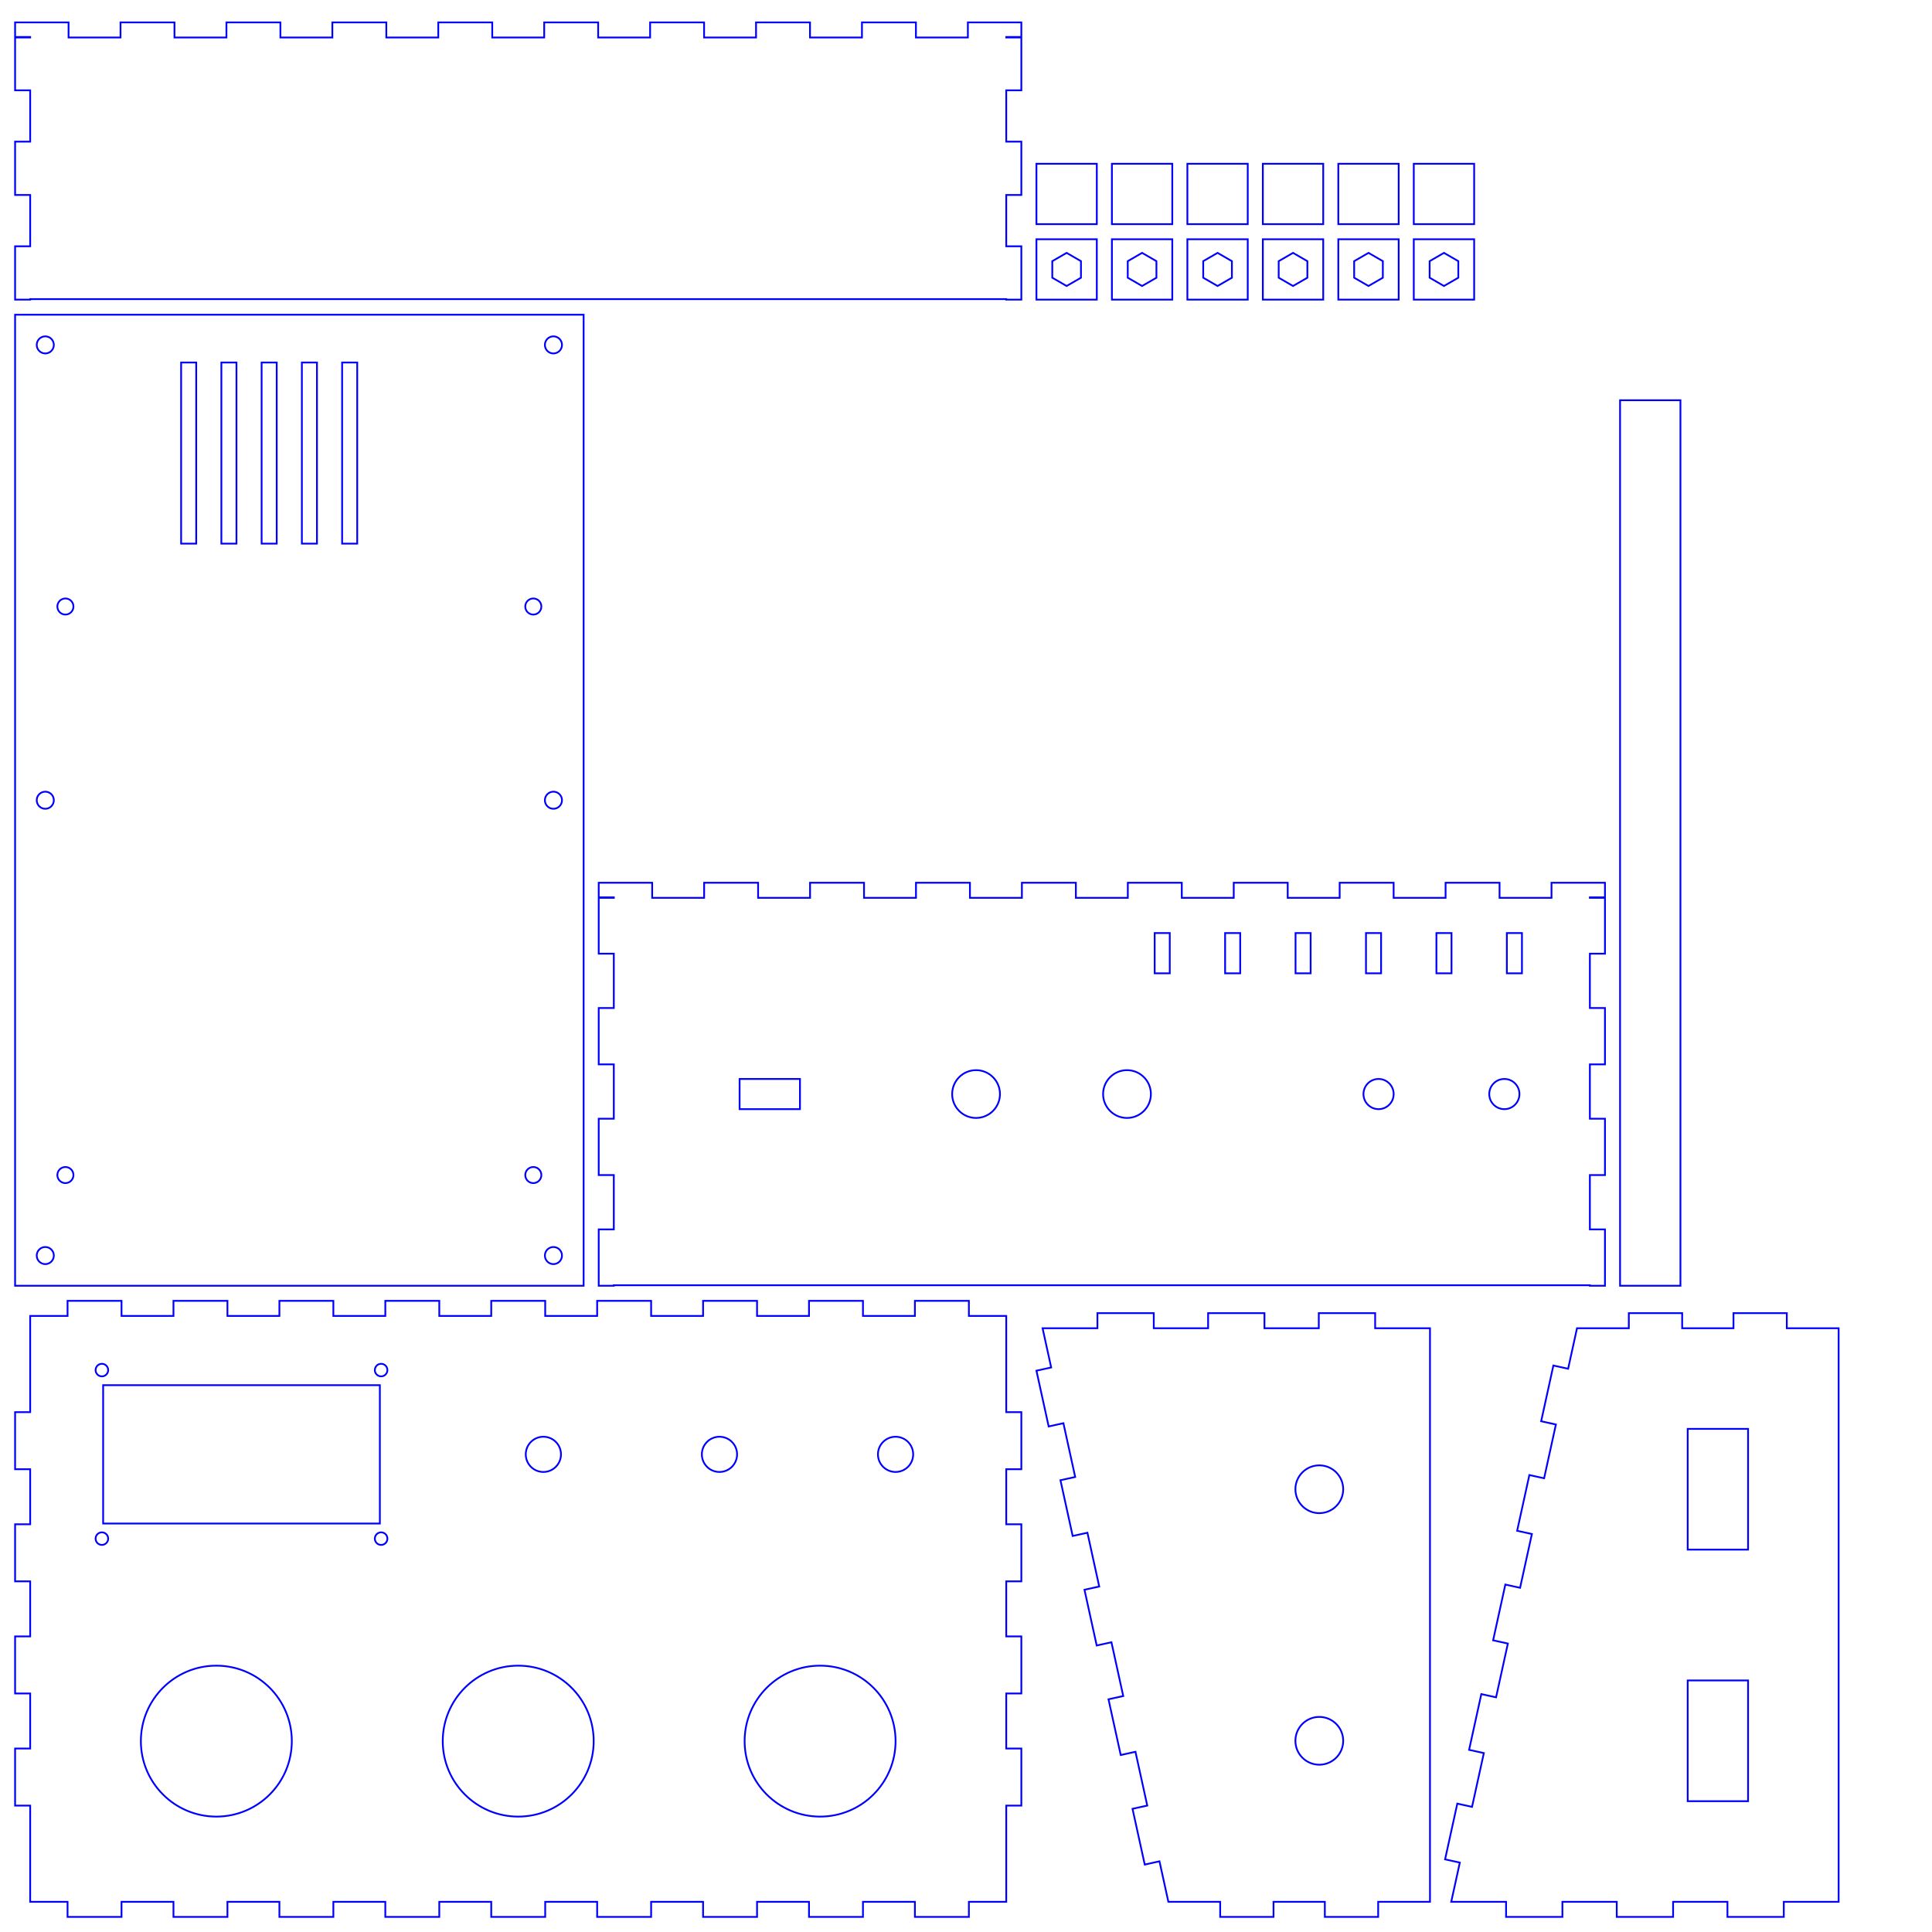
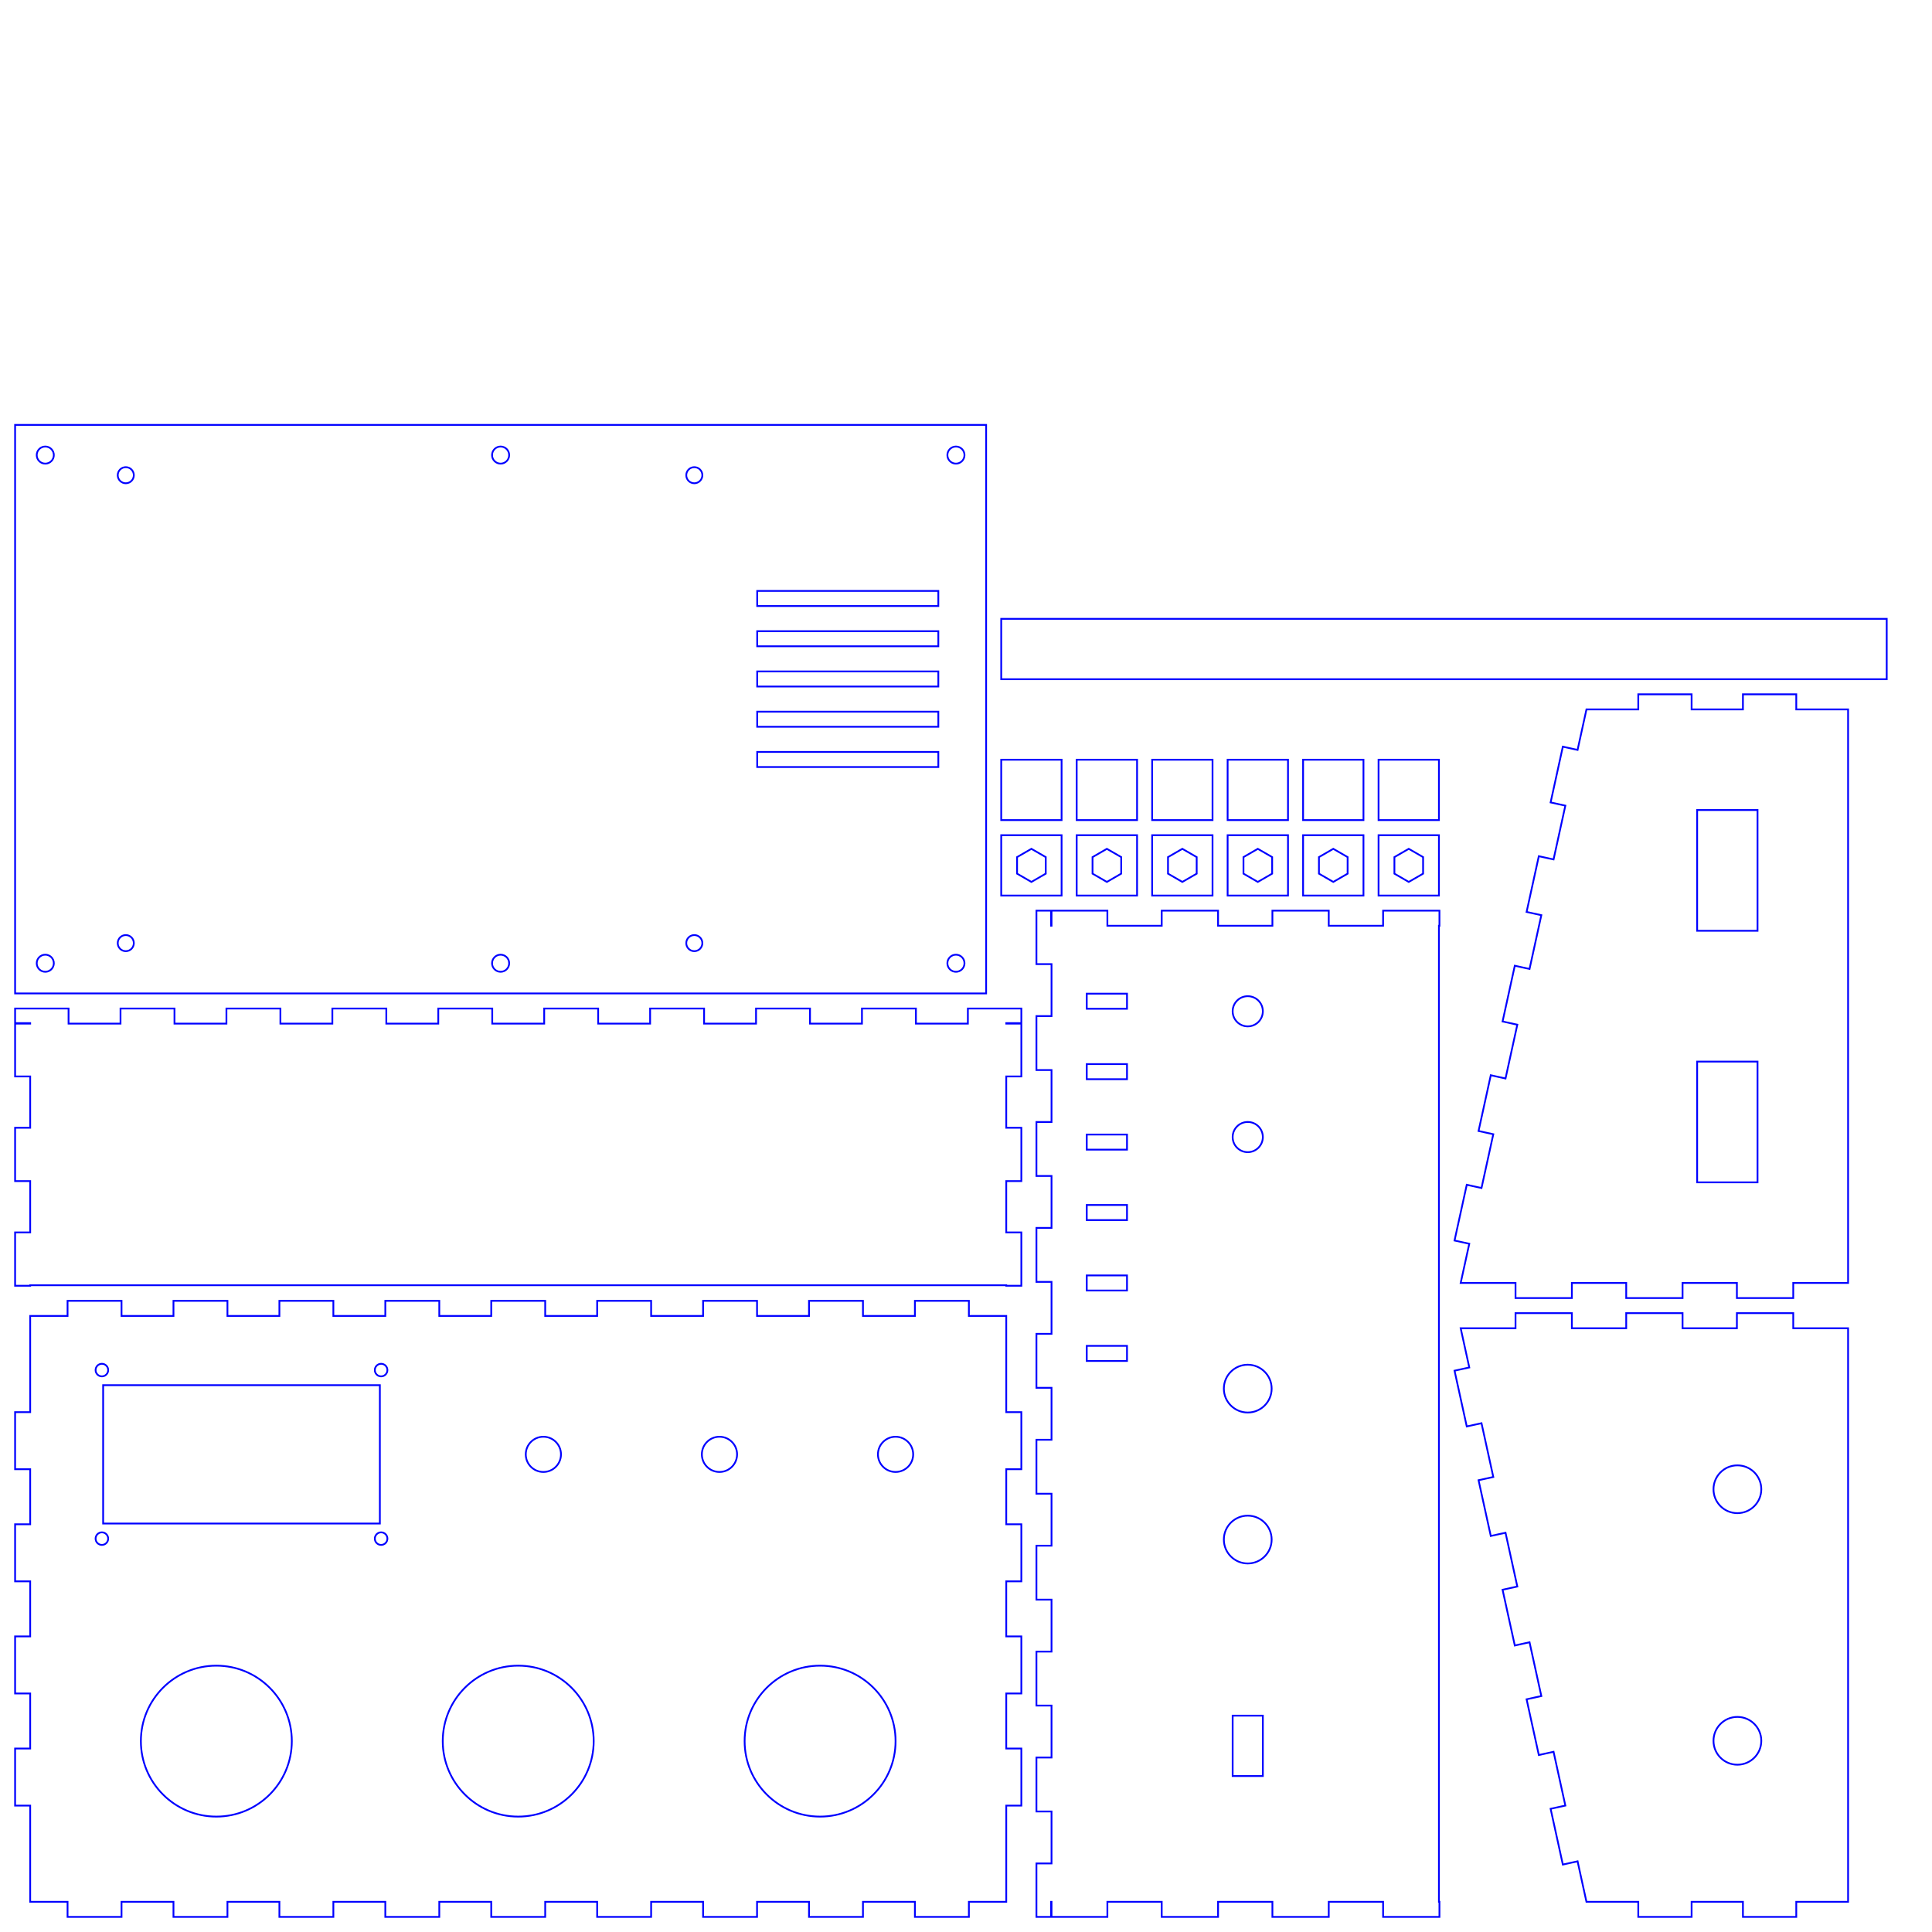
<svg xmlns="http://www.w3.org/2000/svg" width="384.0mm" height="384.0mm" viewBox="0 0 384.0 384.0">
  <path d="M 6.000 378.000 L 13.426 378.000 L 13.426 381.000 L 24.153 381.000 L 24.153 378.000 L 34.479 378.000 L 34.479 381.000 L 45.205 381.000 L 45.205 378.000 L 55.532 378.000 L 55.532 381.000 L 66.258 381.000 L 66.258 378.000 L 76.584 378.000 L 76.584 381.000 L 87.311 381.000 L 87.311 378.000 L 97.637 378.000 L 97.637 381.000 L 108.363 381.000 L 108.363 378.000 L 118.689 378.000 L 118.689 381.000 L 129.416 381.000 L 129.416 378.000 L 139.742 378.000 L 139.742 381.000 L 150.468 381.000 L 150.468 378.000 L 160.795 378.000 L 160.795 381.000 L 171.521 381.000 L 171.521 378.000 L 181.847 378.000 L 181.847 381.000 L 192.574 381.000 L 192.574 378.000 L 200.000 378.000 L 200.000 358.878 L 203.000 358.878 L 203.000 347.534 L 200.000 347.534 L 200.000 336.591 L 203.000 336.591 L 203.000 325.248 L 200.000 325.248 L 200.000 314.304 L 203.000 314.304 L 203.000 302.961 L 200.000 302.961 L 200.000 292.018 L 203.000 292.018 L 203.000 280.675 L 200.000 280.675 L 200.000 261.552 L 192.574 261.552 L 192.574 258.552 L 181.847 258.552 L 181.847 261.552 L 171.521 261.552 L 171.521 258.552 L 160.795 258.552 L 160.795 261.552 L 150.468 261.552 L 150.468 258.552 L 139.742 258.552 L 139.742 261.552 L 129.416 261.552 L 129.416 258.552 L 118.689 258.552 L 118.689 261.552 L 108.363 261.552 L 108.363 258.552 L 97.637 258.552 L 97.637 261.552 L 87.311 261.552 L 87.311 258.552 L 76.584 258.552 L 76.584 261.552 L 66.258 261.552 L 66.258 258.552 L 55.532 258.552 L 55.532 261.552 L 45.205 261.552 L 45.205 258.552 L 34.479 258.552 L 34.479 261.552 L 24.153 261.552 L 24.153 258.552 L 13.426 258.552 L 13.426 261.552 L 6.000 261.552 L 6.000 280.675 L 3.000 280.675 L 3.000 292.018 L 6.000 292.018 L 6.000 302.961 L 3.000 302.961 L 3.000 314.304 L 6.000 314.304 L 6.000 325.248 L 3.000 325.248 L 3.000 336.591 L 6.000 336.591 L 6.000 347.534 L 3.000 347.534 L 3.000 358.878 L 6.000 358.878 Z" fill="none" stroke="#0000FF" stroke-width="0.35" />
  <circle cx="43.000" cy="346.064" r="15.000" fill="none" stroke="#0000FF" stroke-width="0.35" />
  <circle cx="103.000" cy="346.064" r="15.000" fill="none" stroke="#0000FF" stroke-width="0.35" />
  <circle cx="163.000" cy="346.064" r="15.000" fill="none" stroke="#0000FF" stroke-width="0.35" />
  <circle cx="108.000" cy="289.064" r="3.500" fill="none" stroke="#0000FF" stroke-width="0.35" />
  <circle cx="143.000" cy="289.064" r="3.500" fill="none" stroke="#0000FF" stroke-width="0.35" />
  <circle cx="178.000" cy="289.064" r="3.500" fill="none" stroke="#0000FF" stroke-width="0.35" />
  <circle cx="20.250" cy="305.814" r="1.250" fill="none" stroke="#0000FF" stroke-width="0.35" />
  <circle cx="20.250" cy="272.314" r="1.250" fill="none" stroke="#0000FF" stroke-width="0.35" />
  <circle cx="75.750" cy="305.814" r="1.250" fill="none" stroke="#0000FF" stroke-width="0.35" />
  <circle cx="75.750" cy="272.314" r="1.250" fill="none" stroke="#0000FF" stroke-width="0.35" />
  <rect x="20.500" y="275.314" width="55.000" height="27.500" fill="none" stroke="#0000FF" stroke-width="0.35" />
-   <path d="M 284.221 378.000 L 284.221 264.000 L 273.321 264.000 L 273.321 261.000 L 262.121 261.000 L 262.121 264.000 L 251.321 264.000 L 251.321 261.000 L 240.121 261.000 L 240.121 264.000 L 229.321 264.000 L 229.321 261.000 L 218.121 261.000 L 218.121 264.000 L 207.221 264.000 L 208.930 271.794 L 206.000 272.436 L 208.430 283.516 L 211.360 282.874 L 213.704 293.563 L 210.774 294.206 L 213.204 305.286 L 216.134 304.643 L 218.478 315.332 L 215.548 315.975 L 217.978 327.055 L 220.908 326.412 L 223.252 337.102 L 220.322 337.744 L 222.752 348.824 L 225.682 348.182 L 228.026 358.871 L 225.096 359.514 L 227.526 370.594 L 230.456 369.951 L 232.221 378.000 L 242.521 378.000 L 242.521 381.000 L 253.121 381.000 L 253.121 378.000 L 263.321 378.000 L 263.321 381.000 L 273.921 381.000 L 273.921 378.000 Z" fill="none" stroke="#0000FF" stroke-width="0.35" />
-   <circle cx="262.221" cy="346.000" r="4.750" fill="none" stroke="#0000FF" stroke-width="0.35" />
-   <circle cx="262.221" cy="296.000" r="4.750" fill="none" stroke="#0000FF" stroke-width="0.35" />
-   <path d="M 355.142 264.000 L 355.142 261.000 L 344.542 261.000 L 344.542 264.000 L 334.342 264.000 L 334.342 261.000 L 323.742 261.000 L 323.742 264.000 L 313.442 264.000 L 311.677 272.049 L 308.747 271.406 L 306.317 282.486 L 309.247 283.129 L 306.903 293.818 L 303.973 293.176 L 301.543 304.256 L 304.474 304.898 L 302.129 315.588 L 299.199 314.945 L 296.769 326.025 L 299.700 326.668 L 297.355 337.357 L 294.425 336.714 L 291.995 347.794 L 294.926 348.437 L 292.581 359.126 L 289.651 358.484 L 287.221 369.564 L 290.152 370.206 L 288.442 378.000 L 299.342 378.000 L 299.342 381.000 L 310.542 381.000 L 310.542 378.000 L 321.342 378.000 L 321.342 381.000 L 332.542 381.000 L 332.542 378.000 L 343.342 378.000 L 343.342 381.000 L 354.542 381.000 L 354.542 378.000 L 365.442 378.000 L 365.442 264.000 Z" fill="none" stroke="#0000FF" stroke-width="0.35" />
-   <rect x="335.442" y="284.000" width="12.000" height="24.000" fill="none" stroke="#0000FF" stroke-width="0.35" />
-   <rect x="335.442" y="334.000" width="12.000" height="24.000" fill="none" stroke="#0000FF" stroke-width="0.35" />
-   <path d="M 116.000 255.552 L 116.000 62.552 L 3.000 62.552 L 3.000 255.552 Z" fill="none" stroke="#0000FF" stroke-width="0.35" />
-   <circle cx="110.000" cy="249.552" r="1.700" fill="none" stroke="#0000FF" stroke-width="0.35" />
-   <circle cx="9.000" cy="249.552" r="1.700" fill="none" stroke="#0000FF" stroke-width="0.35" />
-   <circle cx="110.000" cy="159.052" r="1.700" fill="none" stroke="#0000FF" stroke-width="0.35" />
-   <circle cx="9.000" cy="159.052" r="1.700" fill="none" stroke="#0000FF" stroke-width="0.35" />
-   <circle cx="110.000" cy="68.552" r="1.700" fill="none" stroke="#0000FF" stroke-width="0.35" />
-   <circle cx="9.000" cy="68.552" r="1.700" fill="none" stroke="#0000FF" stroke-width="0.35" />
-   <circle cx="106.000" cy="233.552" r="1.600" fill="none" stroke="#0000FF" stroke-width="0.35" />
-   <circle cx="106.000" cy="120.552" r="1.600" fill="none" stroke="#0000FF" stroke-width="0.35" />
-   <circle cx="13.000" cy="233.552" r="1.600" fill="none" stroke="#0000FF" stroke-width="0.35" />
-   <circle cx="13.000" cy="120.552" r="1.600" fill="none" stroke="#0000FF" stroke-width="0.35" />
-   <rect x="68.000" y="72.052" width="3.000" height="36.000" fill="none" stroke="#0000FF" stroke-width="0.35" />
-   <rect x="60.000" y="72.052" width="3.000" height="36.000" fill="none" stroke="#0000FF" stroke-width="0.35" />
-   <rect x="52.000" y="72.052" width="3.000" height="36.000" fill="none" stroke="#0000FF" stroke-width="0.35" />
-   <rect x="44.000" y="72.052" width="3.000" height="36.000" fill="none" stroke="#0000FF" stroke-width="0.35" />
-   <rect x="36.000" y="72.052" width="3.000" height="36.000" fill="none" stroke="#0000FF" stroke-width="0.35" />
-   <path d="M 122.000 255.452 L 316.000 255.452 L 316.000 255.552 L 319.000 255.552 L 319.000 244.352 L 316.000 244.352 L 316.000 233.552 L 319.000 233.552 L 319.000 222.352 L 316.000 222.352 L 316.000 211.552 L 319.000 211.552 L 319.000 200.352 L 316.000 200.352 L 316.000 189.552 L 319.000 189.552 L 319.000 178.352 L 316.000 178.352 L 316.000 178.452 L 319.000 178.452 L 319.000 175.452 L 308.374 175.452 L 308.374 178.452 L 298.047 178.452 L 298.047 175.452 L 287.321 175.452 L 287.321 178.452 L 276.995 178.452 L 276.995 175.452 L 266.268 175.452 L 266.268 178.452 L 255.942 178.452 L 255.942 175.452 L 245.216 175.452 L 245.216 178.452 L 234.889 178.452 L 234.889 175.452 L 224.163 175.452 L 224.163 178.452 L 213.837 178.452 L 213.837 175.452 L 203.111 175.452 L 203.111 178.452 L 192.784 178.452 L 192.784 175.452 L 182.058 175.452 L 182.058 178.452 L 171.732 178.452 L 171.732 175.452 L 161.005 175.452 L 161.005 178.452 L 150.679 178.452 L 150.679 175.452 L 139.953 175.452 L 139.953 178.452 L 129.626 178.452 L 129.626 175.452 L 119.000 175.452 L 119.000 178.452 L 122.000 178.452 L 122.000 178.352 L 119.000 178.352 L 119.000 189.552 L 122.000 189.552 L 122.000 200.352 L 119.000 200.352 L 119.000 211.552 L 122.000 211.552 L 122.000 222.352 L 119.000 222.352 L 119.000 233.552 L 122.000 233.552 L 122.000 244.352 L 119.000 244.352 L 119.000 255.552 L 122.000 255.552 Z" fill="none" stroke="#0000FF" stroke-width="0.35" />
-   <circle cx="194.000" cy="217.452" r="4.750" fill="none" stroke="#0000FF" stroke-width="0.35" />
-   <circle cx="224.000" cy="217.452" r="4.750" fill="none" stroke="#0000FF" stroke-width="0.35" />
-   <circle cx="274.000" cy="217.452" r="3.000" fill="none" stroke="#0000FF" stroke-width="0.35" />
-   <circle cx="299.000" cy="217.452" r="3.000" fill="none" stroke="#0000FF" stroke-width="0.35" />
-   <rect x="147.000" y="214.452" width="12.000" height="6.000" fill="none" stroke="#0000FF" stroke-width="0.35" />
-   <rect x="229.500" y="185.452" width="3.000" height="8.000" fill="none" stroke="#0000FF" stroke-width="0.35" />
-   <rect x="243.500" y="185.452" width="3.000" height="8.000" fill="none" stroke="#0000FF" stroke-width="0.35" />
-   <rect x="257.500" y="185.452" width="3.000" height="8.000" fill="none" stroke="#0000FF" stroke-width="0.35" />
-   <rect x="271.500" y="185.452" width="3.000" height="8.000" fill="none" stroke="#0000FF" stroke-width="0.35" />
-   <rect x="285.500" y="185.452" width="3.000" height="8.000" fill="none" stroke="#0000FF" stroke-width="0.35" />
-   <rect x="299.500" y="185.452" width="3.000" height="8.000" fill="none" stroke="#0000FF" stroke-width="0.35" />
-   <path d="M 322.000 255.552 L 334.000 255.552 L 334.000 79.552 L 322.000 79.552 Z" fill="none" stroke="#0000FF" stroke-width="0.35" />
-   <path d="M 6.000 59.452 L 200.000 59.452 L 200.000 59.552 L 203.000 59.552 L 203.000 48.952 L 200.000 48.952 L 200.000 38.752 L 203.000 38.752 L 203.000 28.152 L 200.000 28.152 L 200.000 17.952 L 203.000 17.952 L 203.000 7.352 L 200.000 7.352 L 200.000 7.452 L 203.000 7.452 L 203.000 4.452 L 192.374 4.452 L 192.374 7.452 L 182.047 7.452 L 182.047 4.452 L 171.321 4.452 L 171.321 7.452 L 160.995 7.452 L 160.995 4.452 L 150.268 4.452 L 150.268 7.452 L 139.942 7.452 L 139.942 4.452 L 129.216 4.452 L 129.216 7.452 L 118.889 7.452 L 118.889 4.452 L 108.163 4.452 L 108.163 7.452 L 97.837 7.452 L 97.837 4.452 L 87.111 4.452 L 87.111 7.452 L 76.784 7.452 L 76.784 4.452 L 66.058 4.452 L 66.058 7.452 L 55.732 7.452 L 55.732 4.452 L 45.005 4.452 L 45.005 7.452 L 34.679 7.452 L 34.679 4.452 L 23.953 4.452 L 23.953 7.452 L 13.626 7.452 L 13.626 4.452 L 3.000 4.452 L 3.000 7.452 L 6.000 7.452 L 6.000 7.352 L 3.000 7.352 L 3.000 17.952 L 6.000 17.952 L 6.000 28.152 L 3.000 28.152 L 3.000 38.752 L 6.000 38.752 L 6.000 48.952 L 3.000 48.952 L 3.000 59.552 L 6.000 59.552 Z" fill="none" stroke="#0000FF" stroke-width="0.35" />
-   <path d="M 206.000 59.552 L 218.000 59.552 L 218.000 47.552 L 206.000 47.552 Z" fill="none" stroke="#0000FF" stroke-width="0.35" />
-   <path d="M 214.850 51.907 L 212.000 50.261 L 209.150 51.907 L 209.150 55.198 L 212.000 56.843 L 214.850 55.198 Z" fill="none" stroke="#0000FF" stroke-width="0.35" />
-   <path d="M 206.000 44.552 L 218.000 44.552 L 218.000 32.552 L 206.000 32.552 Z" fill="none" stroke="#0000FF" stroke-width="0.35" />
-   <path d="M 221.000 59.552 L 233.000 59.552 L 233.000 47.552 L 221.000 47.552 Z" fill="none" stroke="#0000FF" stroke-width="0.35" />
-   <path d="M 229.850 51.907 L 227.000 50.261 L 224.150 51.907 L 224.150 55.198 L 227.000 56.843 L 229.850 55.198 Z" fill="none" stroke="#0000FF" stroke-width="0.35" />
-   <path d="M 221.000 44.552 L 233.000 44.552 L 233.000 32.552 L 221.000 32.552 Z" fill="none" stroke="#0000FF" stroke-width="0.35" />
-   <path d="M 236.000 59.552 L 248.000 59.552 L 248.000 47.552 L 236.000 47.552 Z" fill="none" stroke="#0000FF" stroke-width="0.35" />
-   <path d="M 244.850 51.907 L 242.000 50.261 L 239.150 51.907 L 239.150 55.198 L 242.000 56.843 L 244.850 55.198 Z" fill="none" stroke="#0000FF" stroke-width="0.35" />
-   <path d="M 236.000 44.552 L 248.000 44.552 L 248.000 32.552 L 236.000 32.552 Z" fill="none" stroke="#0000FF" stroke-width="0.35" />
-   <path d="M 251.000 59.552 L 263.000 59.552 L 263.000 47.552 L 251.000 47.552 Z" fill="none" stroke="#0000FF" stroke-width="0.35" />
-   <path d="M 259.850 51.907 L 257.000 50.261 L 254.150 51.907 L 254.150 55.198 L 257.000 56.843 L 259.850 55.198 Z" fill="none" stroke="#0000FF" stroke-width="0.35" />
-   <path d="M 251.000 44.552 L 263.000 44.552 L 263.000 32.552 L 251.000 32.552 Z" fill="none" stroke="#0000FF" stroke-width="0.35" />
-   <path d="M 266.000 59.552 L 278.000 59.552 L 278.000 47.552 L 266.000 47.552 Z" fill="none" stroke="#0000FF" stroke-width="0.35" />
-   <path d="M 274.850 51.907 L 272.000 50.261 L 269.150 51.907 L 269.150 55.198 L 272.000 56.843 L 274.850 55.198 Z" fill="none" stroke="#0000FF" stroke-width="0.35" />
-   <path d="M 266.000 44.552 L 278.000 44.552 L 278.000 32.552 L 266.000 32.552 Z" fill="none" stroke="#0000FF" stroke-width="0.35" />
-   <path d="M 281.000 59.552 L 293.000 59.552 L 293.000 47.552 L 281.000 47.552 Z" fill="none" stroke="#0000FF" stroke-width="0.35" />
-   <path d="M 289.850 51.907 L 287.000 50.261 L 284.150 51.907 L 284.150 55.198 L 287.000 56.843 L 289.850 55.198 Z" fill="none" stroke="#0000FF" stroke-width="0.35" />
-   <path d="M 281.000 44.552 L 293.000 44.552 L 293.000 32.552 L 281.000 32.552 Z" fill="none" stroke="#0000FF" stroke-width="0.35" />
+   <path d="M 6.000 255.452 L 200.000 255.452 L 200.000 255.552 L 203.000 255.552 L 203.000 244.952 L 200.000 244.952 L 200.000 234.752 L 203.000 234.752 L 203.000 224.152 L 200.000 224.152 L 200.000 213.952 L 203.000 213.952 L 203.000 203.352 L 200.000 203.352 L 200.000 203.452 L 203.000 203.452 L 203.000 200.452 L 192.374 200.452 L 192.374 203.452 L 182.047 203.452 L 182.047 200.452 L 171.321 200.452 L 171.321 203.452 L 160.995 203.452 L 160.995 200.452 L 150.268 200.452 L 150.268 203.452 L 139.942 203.452 L 139.942 200.452 L 129.216 200.452 L 129.216 203.452 L 118.889 203.452 L 118.889 200.452 L 108.163 200.452 L 108.163 203.452 L 97.837 203.452 L 97.837 200.452 L 87.111 200.452 L 87.111 203.452 L 76.784 203.452 L 76.784 200.452 L 66.058 200.452 L 66.058 203.452 L 55.732 203.452 L 55.732 200.452 L 45.005 200.452 L 45.005 203.452 L 34.679 203.452 L 34.679 200.452 L 23.953 200.452 L 23.953 203.452 L 13.626 203.452 L 13.626 200.452 L 3.000 200.452 L 3.000 203.452 L 6.000 203.452 L 6.000 203.352 L 3.000 203.352 L 3.000 213.952 L 6.000 213.952 L 6.000 224.152 L 3.000 224.152 L 3.000 234.752 L 6.000 234.752 L 6.000 244.952 L 3.000 244.952 L 3.000 255.552 L 6.000 255.552 Z" fill="none" stroke="#0000FF" stroke-width="0.35" />
+   <path d="M 286.000 378.000 L 286.000 184.000 L 286.100 184.000 L 286.100 181.000 L 274.900 181.000 L 274.900 184.000 L 264.100 184.000 L 264.100 181.000 L 252.900 181.000 L 252.900 184.000 L 242.100 184.000 L 242.100 181.000 L 230.900 181.000 L 230.900 184.000 L 220.100 184.000 L 220.100 181.000 L 208.900 181.000 L 208.900 184.000 L 209.000 184.000 L 209.000 181.000 L 206.000 181.000 L 206.000 191.626 L 209.000 191.626 L 209.000 201.953 L 206.000 201.953 L 206.000 212.679 L 209.000 212.679 L 209.000 223.005 L 206.000 223.005 L 206.000 233.732 L 209.000 233.732 L 209.000 244.058 L 206.000 244.058 L 206.000 254.784 L 209.000 254.784 L 209.000 265.111 L 206.000 265.111 L 206.000 275.837 L 209.000 275.837 L 209.000 286.163 L 206.000 286.163 L 206.000 296.889 L 209.000 296.889 L 209.000 307.216 L 206.000 307.216 L 206.000 317.942 L 209.000 317.942 L 209.000 328.268 L 206.000 328.268 L 206.000 338.995 L 209.000 338.995 L 209.000 349.321 L 206.000 349.321 L 206.000 360.047 L 209.000 360.047 L 209.000 370.374 L 206.000 370.374 L 206.000 381.000 L 209.000 381.000 L 209.000 378.000 L 208.900 378.000 L 208.900 381.000 L 220.100 381.000 L 220.100 378.000 L 230.900 378.000 L 230.900 381.000 L 242.100 381.000 L 242.100 378.000 L 252.900 378.000 L 252.900 381.000 L 264.100 381.000 L 264.100 378.000 L 274.900 378.000 L 274.900 381.000 L 286.100 381.000 L 286.100 378.000 Z" fill="none" stroke="#0000FF" stroke-width="0.35" />
+   <circle cx="248.000" cy="306.000" r="4.750" fill="none" stroke="#0000FF" stroke-width="0.35" />
+   <circle cx="248.000" cy="276.000" r="4.750" fill="none" stroke="#0000FF" stroke-width="0.35" />
+   <circle cx="248.000" cy="226.000" r="3.000" fill="none" stroke="#0000FF" stroke-width="0.35" />
+   <circle cx="248.000" cy="201.000" r="3.000" fill="none" stroke="#0000FF" stroke-width="0.35" />
+   <rect x="245.000" y="341.000" width="6.000" height="12.000" fill="none" stroke="#0000FF" stroke-width="0.35" />
+   <rect x="216.000" y="267.500" width="8.000" height="3.000" fill="none" stroke="#0000FF" stroke-width="0.35" />
+   <rect x="216.000" y="253.500" width="8.000" height="3.000" fill="none" stroke="#0000FF" stroke-width="0.35" />
+   <rect x="216.000" y="239.500" width="8.000" height="3.000" fill="none" stroke="#0000FF" stroke-width="0.35" />
+   <rect x="216.000" y="225.500" width="8.000" height="3.000" fill="none" stroke="#0000FF" stroke-width="0.35" />
+   <rect x="216.000" y="211.500" width="8.000" height="3.000" fill="none" stroke="#0000FF" stroke-width="0.35" />
+   <rect x="216.000" y="197.500" width="8.000" height="3.000" fill="none" stroke="#0000FF" stroke-width="0.35" />
+   <path d="M 3.000 197.452 L 196.000 197.452 L 196.000 84.452 L 3.000 84.452 Z" fill="none" stroke="#0000FF" stroke-width="0.35" />
+   <circle cx="9.000" cy="191.452" r="1.700" fill="none" stroke="#0000FF" stroke-width="0.35" />
+   <circle cx="9.000" cy="90.452" r="1.700" fill="none" stroke="#0000FF" stroke-width="0.35" />
+   <circle cx="99.500" cy="191.452" r="1.700" fill="none" stroke="#0000FF" stroke-width="0.35" />
+   <circle cx="99.500" cy="90.452" r="1.700" fill="none" stroke="#0000FF" stroke-width="0.35" />
+   <circle cx="190.000" cy="191.452" r="1.700" fill="none" stroke="#0000FF" stroke-width="0.35" />
+   <circle cx="190.000" cy="90.452" r="1.700" fill="none" stroke="#0000FF" stroke-width="0.35" />
+   <circle cx="25.000" cy="187.452" r="1.600" fill="none" stroke="#0000FF" stroke-width="0.35" />
+   <circle cx="138.000" cy="187.452" r="1.600" fill="none" stroke="#0000FF" stroke-width="0.35" />
+   <circle cx="25.000" cy="94.452" r="1.600" fill="none" stroke="#0000FF" stroke-width="0.35" />
+   <circle cx="138.000" cy="94.452" r="1.600" fill="none" stroke="#0000FF" stroke-width="0.35" />
+   <rect x="150.500" y="149.452" width="36.000" height="3.000" fill="none" stroke="#0000FF" stroke-width="0.35" />
+   <rect x="150.500" y="141.452" width="36.000" height="3.000" fill="none" stroke="#0000FF" stroke-width="0.35" />
+   <rect x="150.500" y="133.452" width="36.000" height="3.000" fill="none" stroke="#0000FF" stroke-width="0.35" />
+   <rect x="150.500" y="125.452" width="36.000" height="3.000" fill="none" stroke="#0000FF" stroke-width="0.35" />
+   <rect x="150.500" y="117.452" width="36.000" height="3.000" fill="none" stroke="#0000FF" stroke-width="0.35" />
+   <path d="M 367.321 378.000 L 367.321 264.000 L 356.421 264.000 L 356.421 261.000 L 345.221 261.000 L 345.221 264.000 L 334.421 264.000 L 334.421 261.000 L 323.221 261.000 L 323.221 264.000 L 312.421 264.000 L 312.421 261.000 L 301.221 261.000 L 301.221 264.000 L 290.321 264.000 L 292.030 271.794 L 289.100 272.436 L 291.530 283.516 L 294.460 282.874 L 296.804 293.563 L 293.874 294.206 L 296.304 305.286 L 299.234 304.643 L 301.578 315.332 L 298.648 315.975 L 301.078 327.055 L 304.008 326.412 L 306.352 337.102 L 303.422 337.744 L 305.852 348.824 L 308.782 348.182 L 311.126 358.871 L 308.196 359.514 L 310.626 370.594 L 313.556 369.951 L 315.321 378.000 L 325.621 378.000 L 325.621 381.000 L 336.221 381.000 L 336.221 378.000 L 346.421 378.000 L 346.421 381.000 L 357.021 381.000 L 357.021 378.000 Z" fill="none" stroke="#0000FF" stroke-width="0.35" />
+   <circle cx="345.321" cy="346.000" r="4.750" fill="none" stroke="#0000FF" stroke-width="0.35" />
+   <circle cx="345.321" cy="296.000" r="4.750" fill="none" stroke="#0000FF" stroke-width="0.35" />
+   <path d="M 357.021 141.000 L 357.021 138.000 L 346.421 138.000 L 346.421 141.000 L 336.221 141.000 L 336.221 138.000 L 325.621 138.000 L 325.621 141.000 L 315.321 141.000 L 313.556 149.049 L 310.626 148.406 L 308.196 159.486 L 311.126 160.129 L 308.782 170.818 L 305.852 170.176 L 303.422 181.256 L 306.352 181.898 L 304.008 192.588 L 301.078 191.945 L 298.648 203.025 L 301.578 203.668 L 299.234 214.357 L 296.304 213.714 L 293.874 224.794 L 296.804 225.437 L 294.460 236.126 L 291.530 235.484 L 289.100 246.564 L 292.030 247.206 L 290.321 255.000 L 301.221 255.000 L 301.221 258.000 L 312.421 258.000 L 312.421 255.000 L 323.221 255.000 L 323.221 258.000 L 334.421 258.000 L 334.421 255.000 L 345.221 255.000 L 345.221 258.000 L 356.421 258.000 L 356.421 255.000 L 367.321 255.000 L 367.321 141.000 Z" fill="none" stroke="#0000FF" stroke-width="0.35" />
+   <rect x="337.321" y="161.000" width="12.000" height="24.000" fill="none" stroke="#0000FF" stroke-width="0.35" />
+   <rect x="337.321" y="211.000" width="12.000" height="24.000" fill="none" stroke="#0000FF" stroke-width="0.35" />
+   <path d="M 375.000 135.000 L 375.000 123.000 L 199.000 123.000 L 199.000 135.000 Z" fill="none" stroke="#0000FF" stroke-width="0.35" />
+   <path d="M 199.000 178.000 L 211.000 178.000 L 211.000 166.000 L 199.000 166.000 Z" fill="none" stroke="#0000FF" stroke-width="0.35" />
+   <path d="M 207.850 170.355 L 205.000 168.709 L 202.150 170.355 L 202.150 173.645 L 205.000 175.291 L 207.850 173.645 Z" fill="none" stroke="#0000FF" stroke-width="0.35" />
+   <path d="M 214.000 178.000 L 226.000 178.000 L 226.000 166.000 L 214.000 166.000 Z" fill="none" stroke="#0000FF" stroke-width="0.35" />
+   <path d="M 222.850 170.355 L 220.000 168.709 L 217.150 170.355 L 217.150 173.645 L 220.000 175.291 L 222.850 173.645 Z" fill="none" stroke="#0000FF" stroke-width="0.35" />
+   <path d="M 229.000 178.000 L 241.000 178.000 L 241.000 166.000 L 229.000 166.000 Z" fill="none" stroke="#0000FF" stroke-width="0.35" />
+   <path d="M 237.850 170.355 L 235.000 168.709 L 232.150 170.355 L 232.150 173.645 L 235.000 175.291 L 237.850 173.645 Z" fill="none" stroke="#0000FF" stroke-width="0.35" />
+   <path d="M 244.000 178.000 L 256.000 178.000 L 256.000 166.000 L 244.000 166.000 Z" fill="none" stroke="#0000FF" stroke-width="0.35" />
+   <path d="M 252.850 170.355 L 250.000 168.709 L 247.150 170.355 L 247.150 173.645 L 250.000 175.291 L 252.850 173.645 Z" fill="none" stroke="#0000FF" stroke-width="0.35" />
+   <path d="M 259.000 178.000 L 271.000 178.000 L 271.000 166.000 L 259.000 166.000 Z" fill="none" stroke="#0000FF" stroke-width="0.35" />
+   <path d="M 267.850 170.355 L 265.000 168.709 L 262.150 170.355 L 262.150 173.645 L 265.000 175.291 L 267.850 173.645 Z" fill="none" stroke="#0000FF" stroke-width="0.35" />
+   <path d="M 274.000 178.000 L 286.000 178.000 L 286.000 166.000 L 274.000 166.000 Z" fill="none" stroke="#0000FF" stroke-width="0.35" />
+   <path d="M 282.850 170.355 L 280.000 168.709 L 277.150 170.355 L 277.150 173.645 L 280.000 175.291 L 282.850 173.645 Z" fill="none" stroke="#0000FF" stroke-width="0.35" />
+   <path d="M 199.000 163.000 L 211.000 163.000 L 211.000 151.000 L 199.000 151.000 Z" fill="none" stroke="#0000FF" stroke-width="0.35" />
+   <path d="M 214.000 163.000 L 226.000 163.000 L 226.000 151.000 L 214.000 151.000 Z" fill="none" stroke="#0000FF" stroke-width="0.35" />
+   <path d="M 229.000 163.000 L 241.000 163.000 L 241.000 151.000 L 229.000 151.000 Z" fill="none" stroke="#0000FF" stroke-width="0.35" />
+   <path d="M 244.000 163.000 L 256.000 163.000 L 256.000 151.000 L 244.000 151.000 Z" fill="none" stroke="#0000FF" stroke-width="0.35" />
+   <path d="M 259.000 163.000 L 271.000 163.000 L 271.000 151.000 L 259.000 151.000 Z" fill="none" stroke="#0000FF" stroke-width="0.35" />
+   <path d="M 274.000 163.000 L 286.000 163.000 L 286.000 151.000 L 274.000 151.000 Z" fill="none" stroke="#0000FF" stroke-width="0.35" />
</svg>
